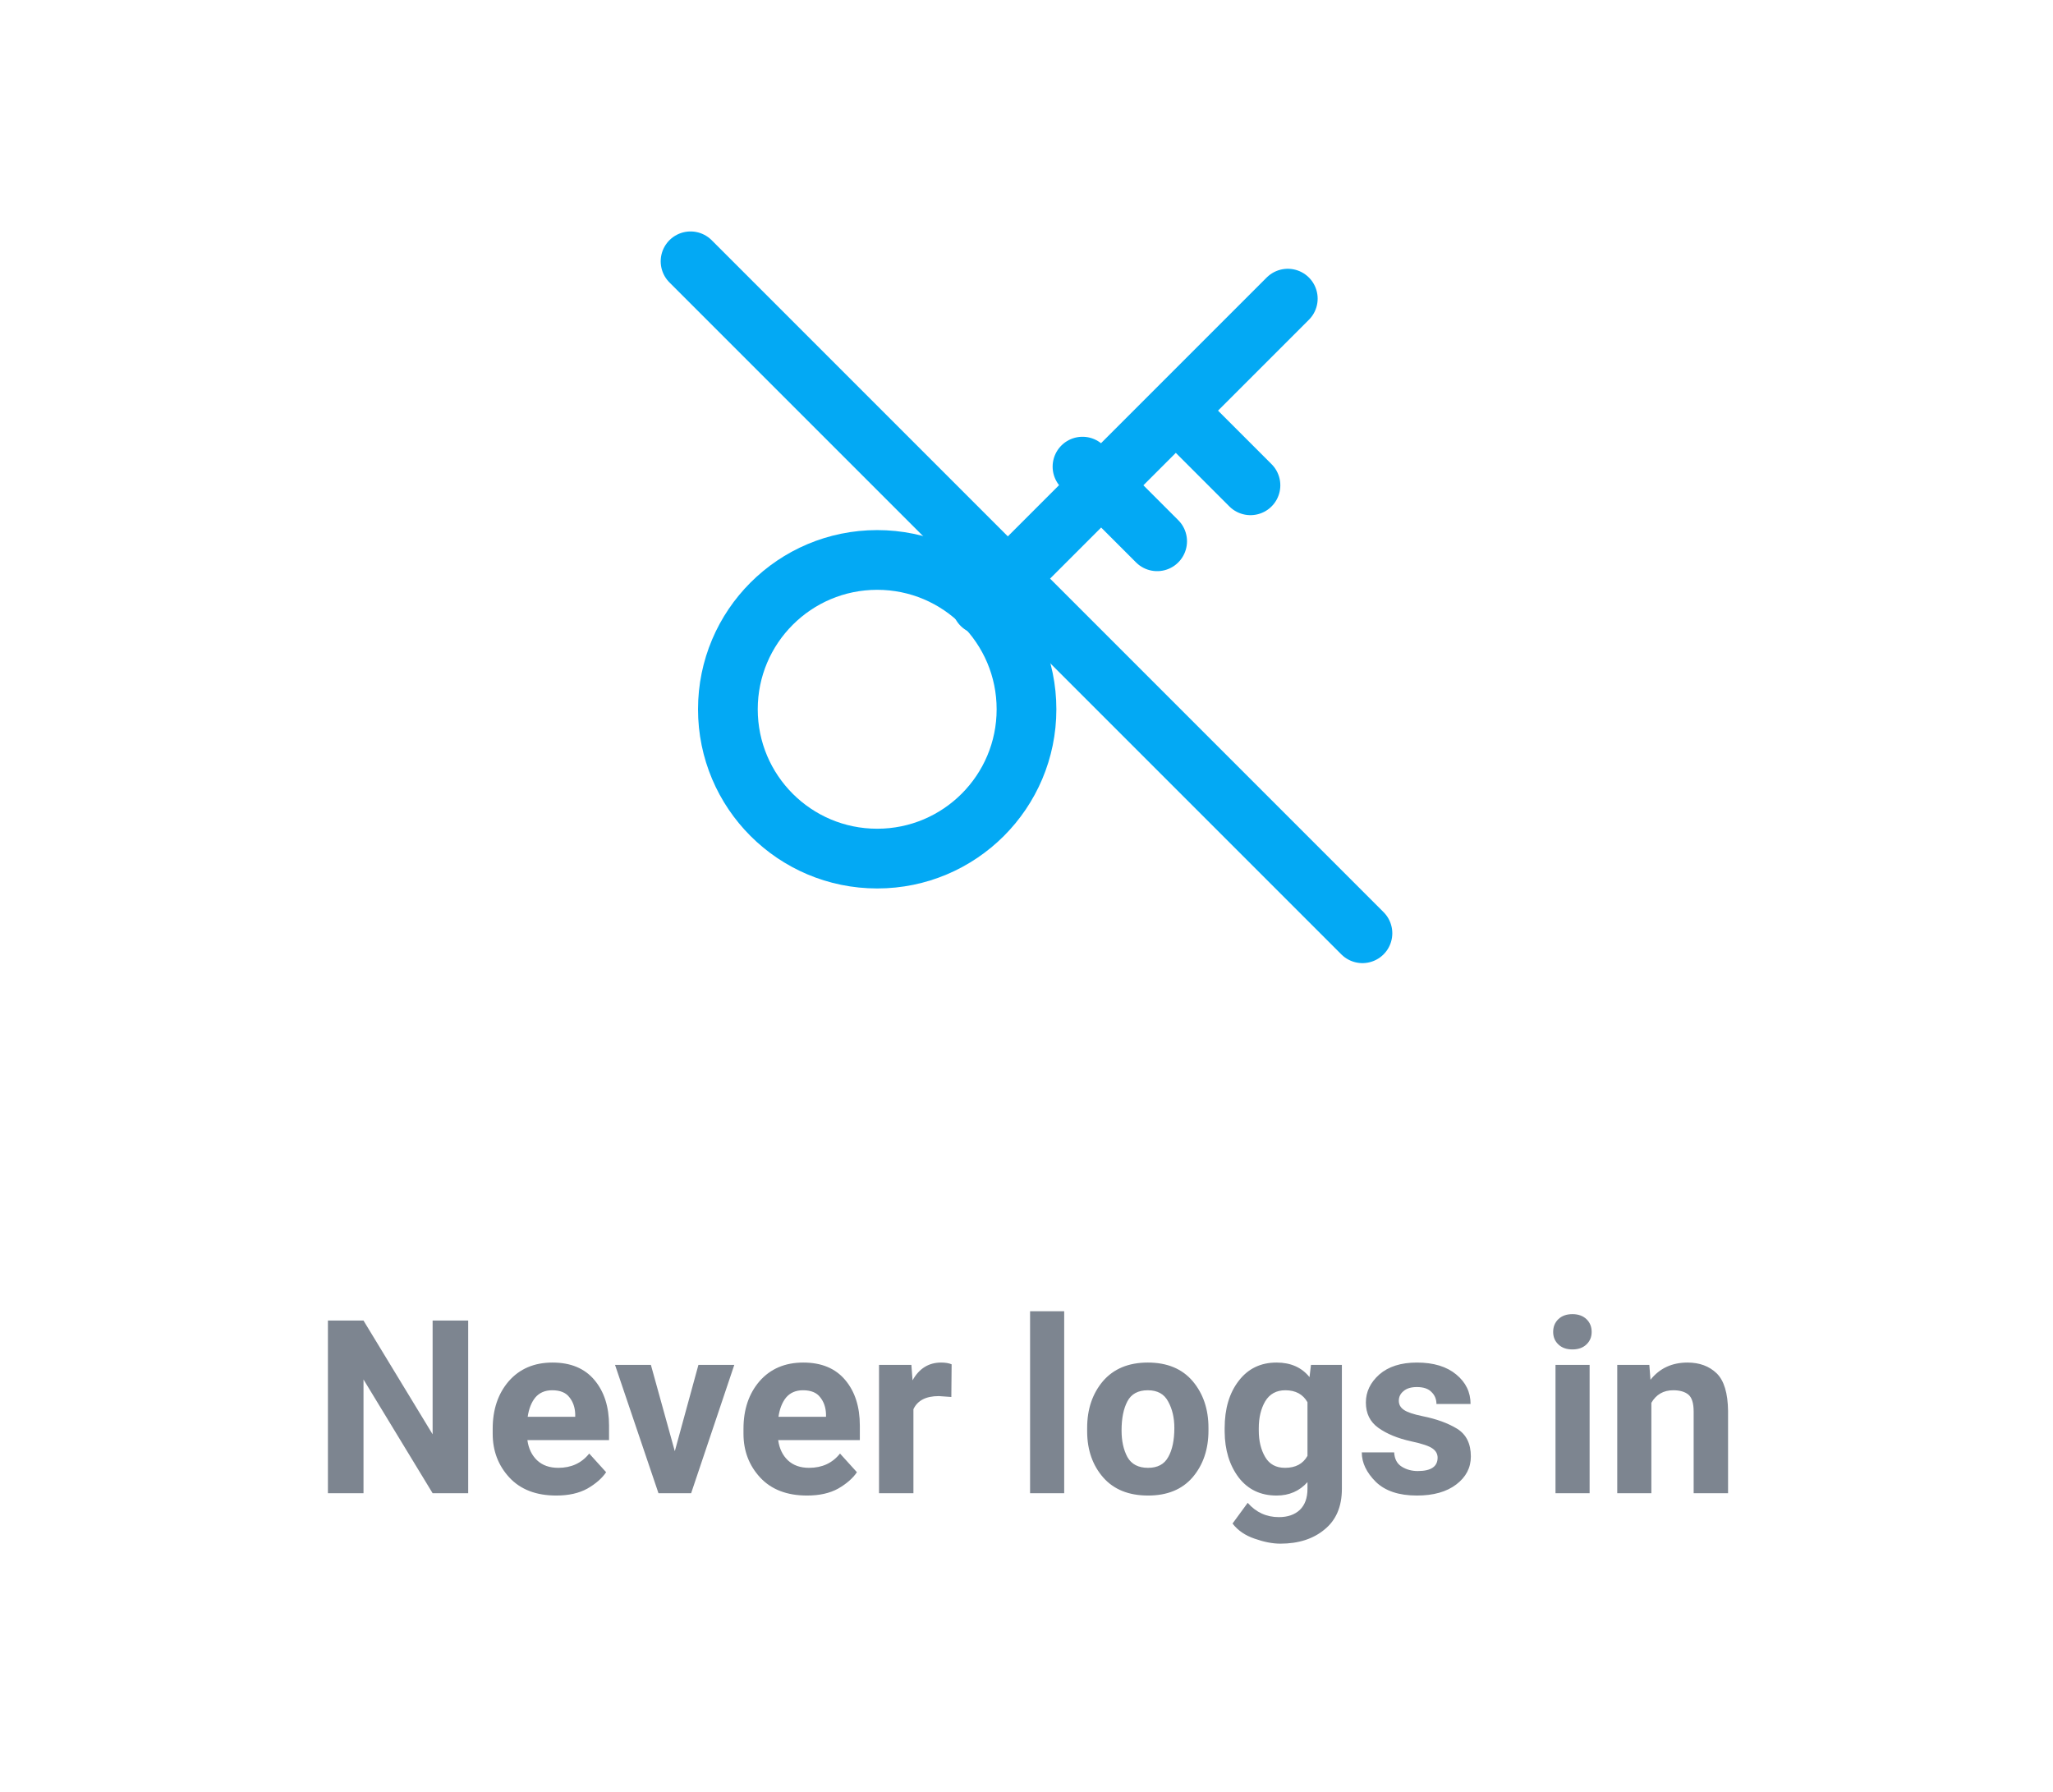
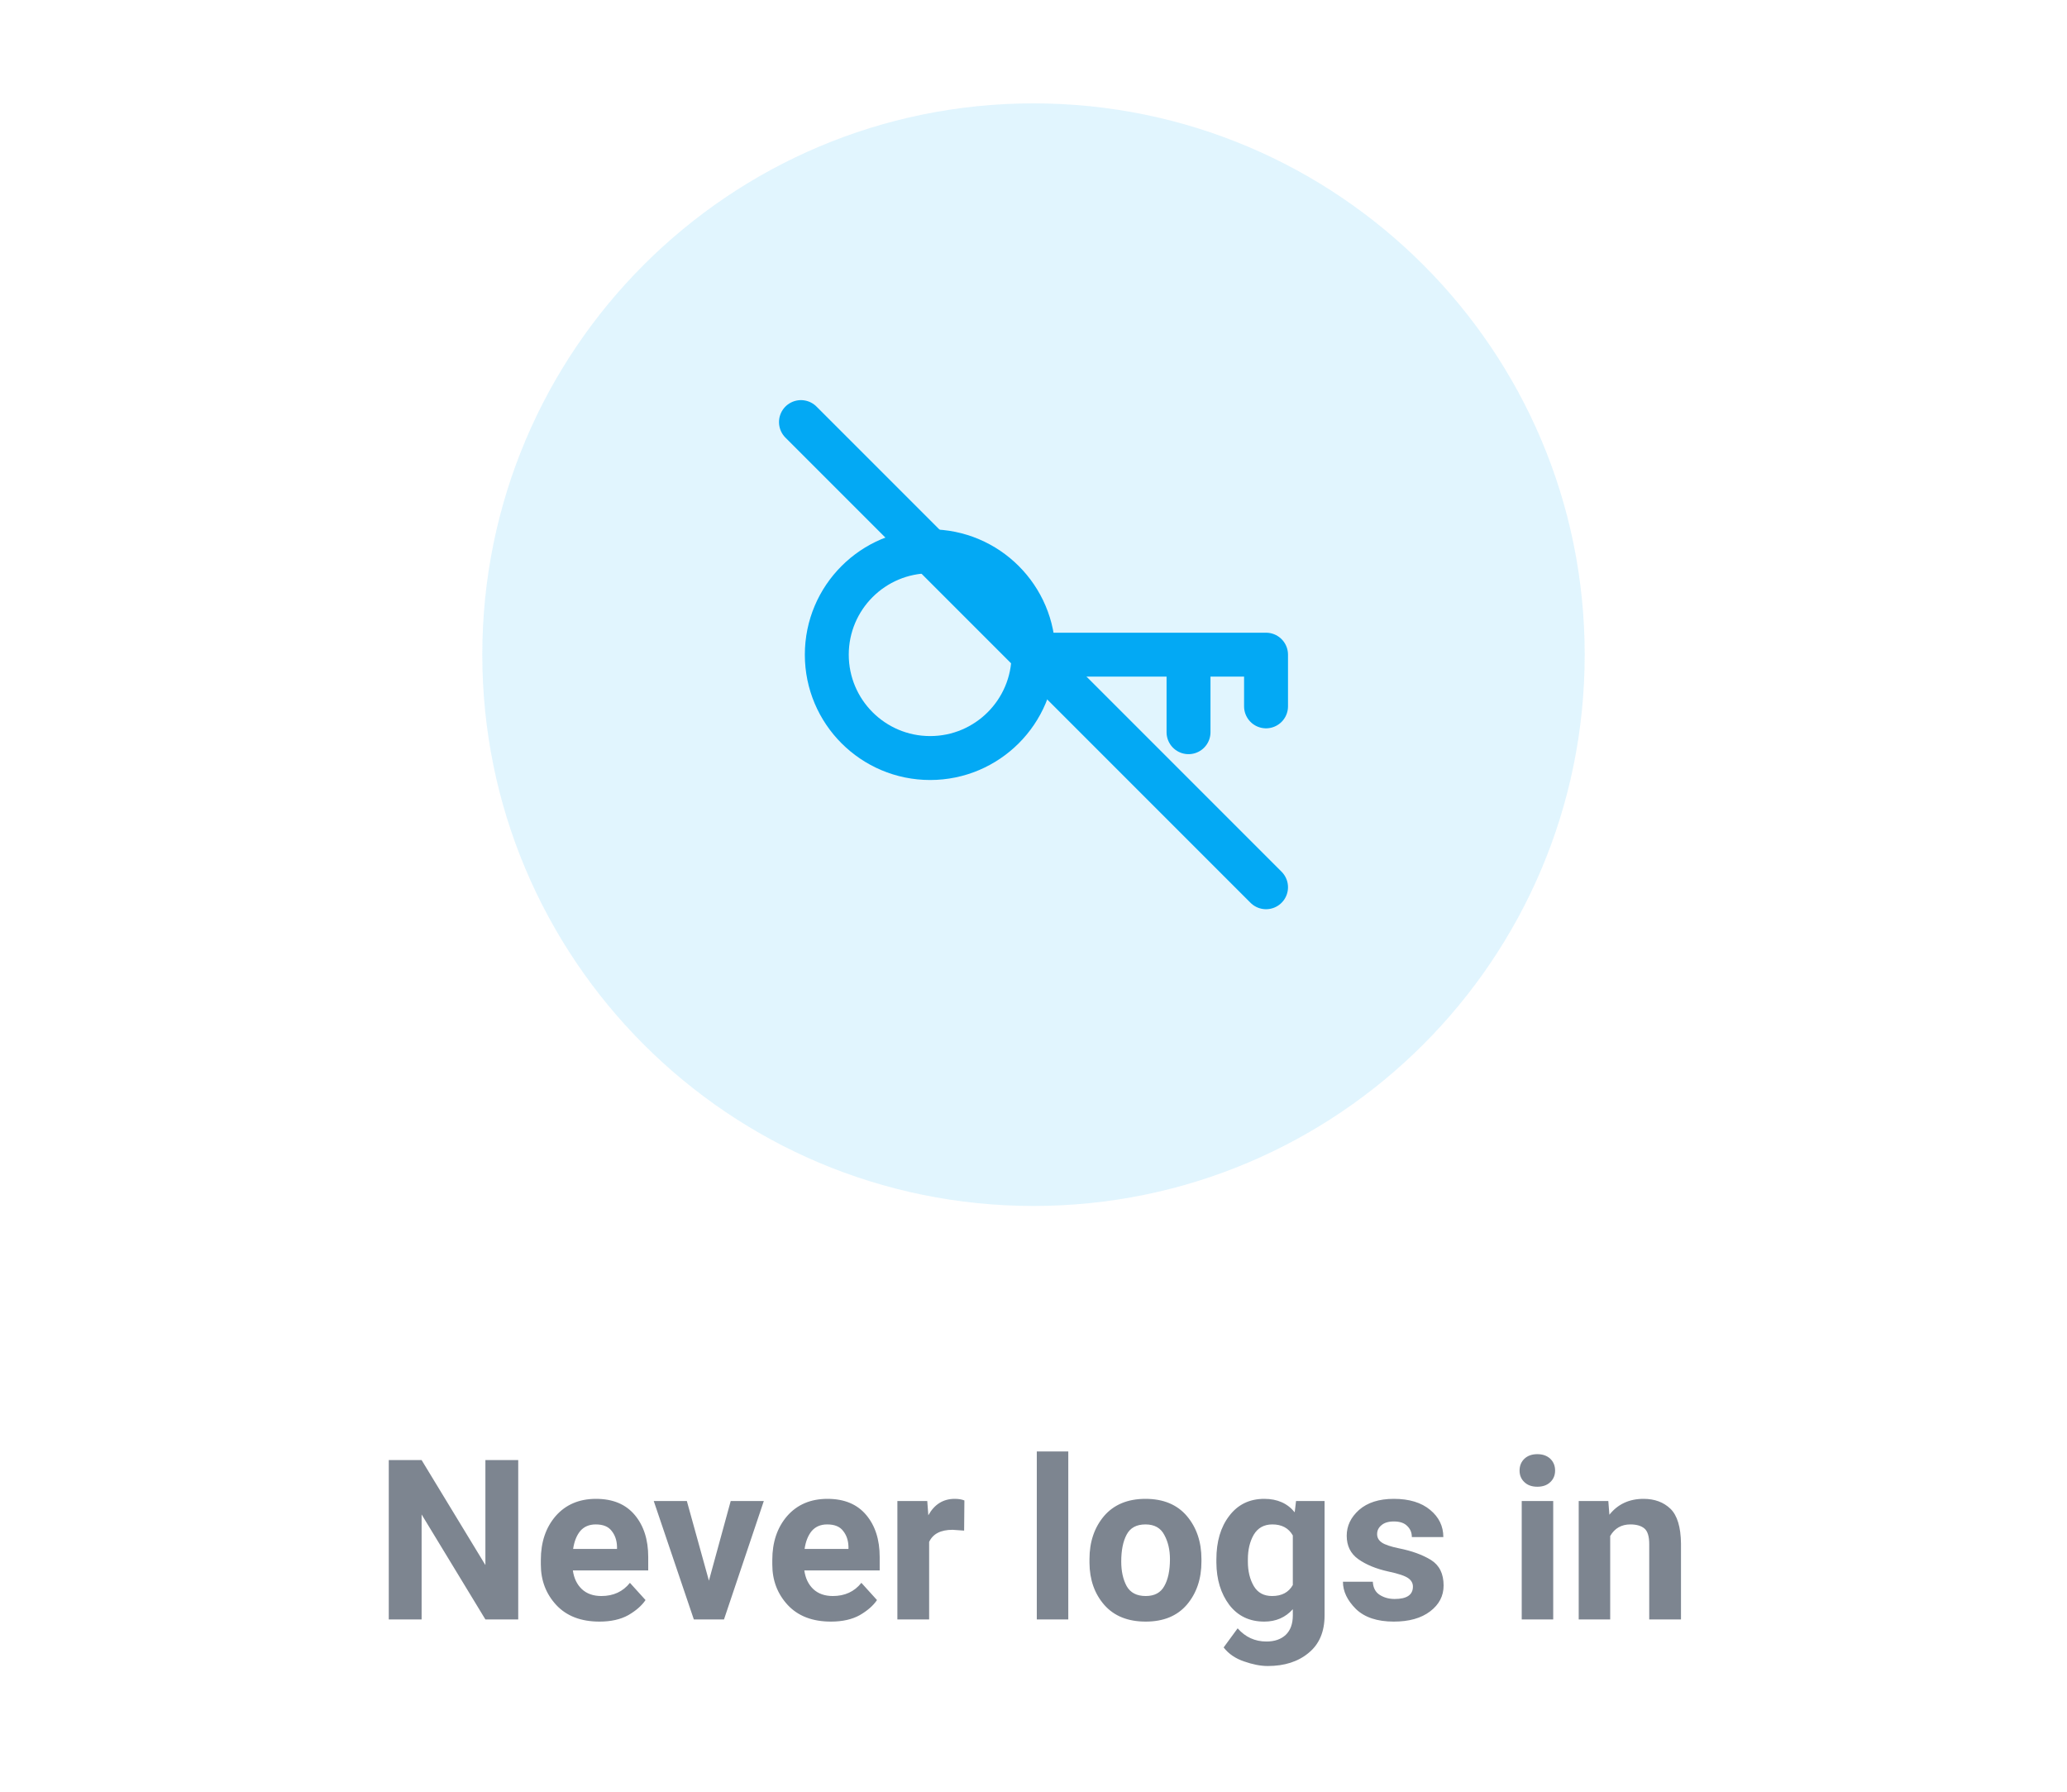
- <svg xmlns="http://www.w3.org/2000/svg" width="110" height="96" viewBox="0 0 110 96" role="img" aria-label="Never logs in to your devices or tries a password; SNMP reads your router only with the community you write">
-   <g transform="translate(31 8) scale(2)" fill="none" stroke="#03a9f4" stroke-width="1.6" stroke-linecap="round" stroke-linejoin="round">
-     <circle cx="8" cy="15" r="4" />
-     <path d="M10.8 12.2L19 4m-3 3l2 2m-4.5-.5l2 2" />
+ <svg xmlns="http://www.w3.org/2000/svg" width="120" height="104" viewBox="0 0 120 104" role="img" aria-label="Never logs in to your devices or tries a password; SNMP reads your router only with the community you write">
+   <circle cx="60" cy="38" r="32" fill="#03a9f4" fill-opacity=".12" />
+   <g transform="translate(42 20) scale(1.5)" fill="none" stroke="#03a9f4" stroke-width="1.7" stroke-linecap="round" stroke-linejoin="round">
+     <circle cx="8" cy="12" r="4" />
+     <path d="M12 12h9M18 12v3M21 12v2" />
    <path d="M3 3l18 18" />
  </g>
-   <text x="55" y="80" text-anchor="middle" font-family="Segoe UI, Roboto, Helvetica, Arial, sans-serif" font-size="13" font-weight="600" fill="#7d8590">Never logs in</text>
+   <text x="60" y="94" text-anchor="middle" font-family="Segoe UI, Roboto, Helvetica, Arial, sans-serif" font-size="13" font-weight="600" fill="#7d8590">Never logs in</text>
</svg>
